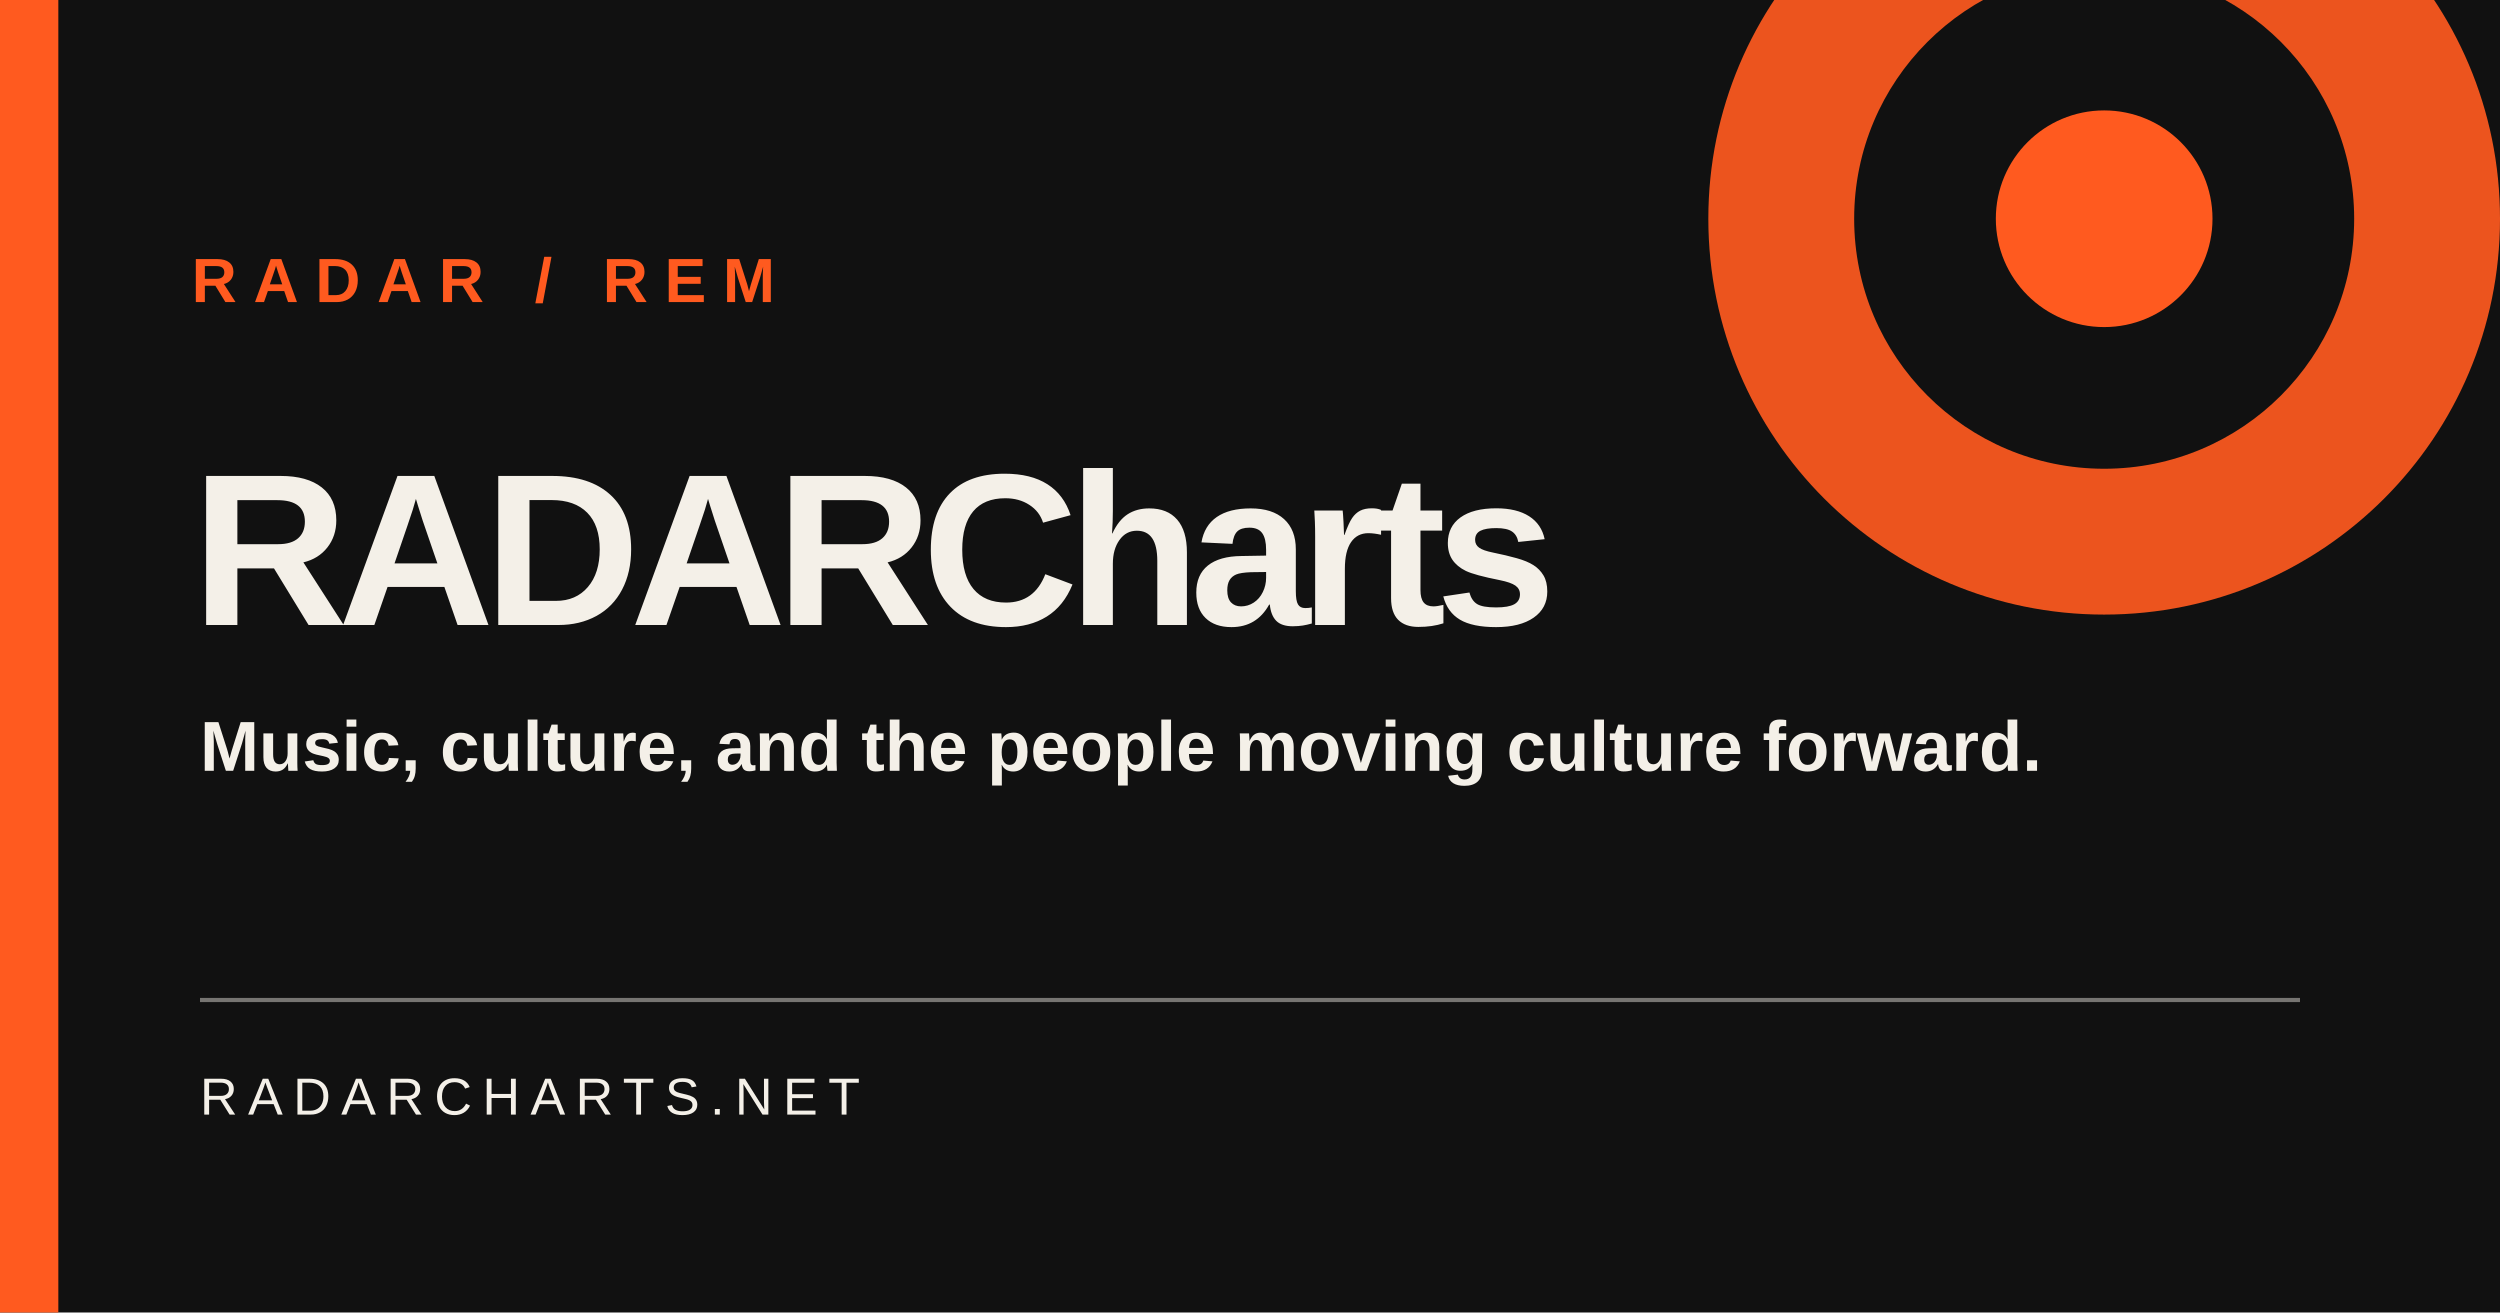
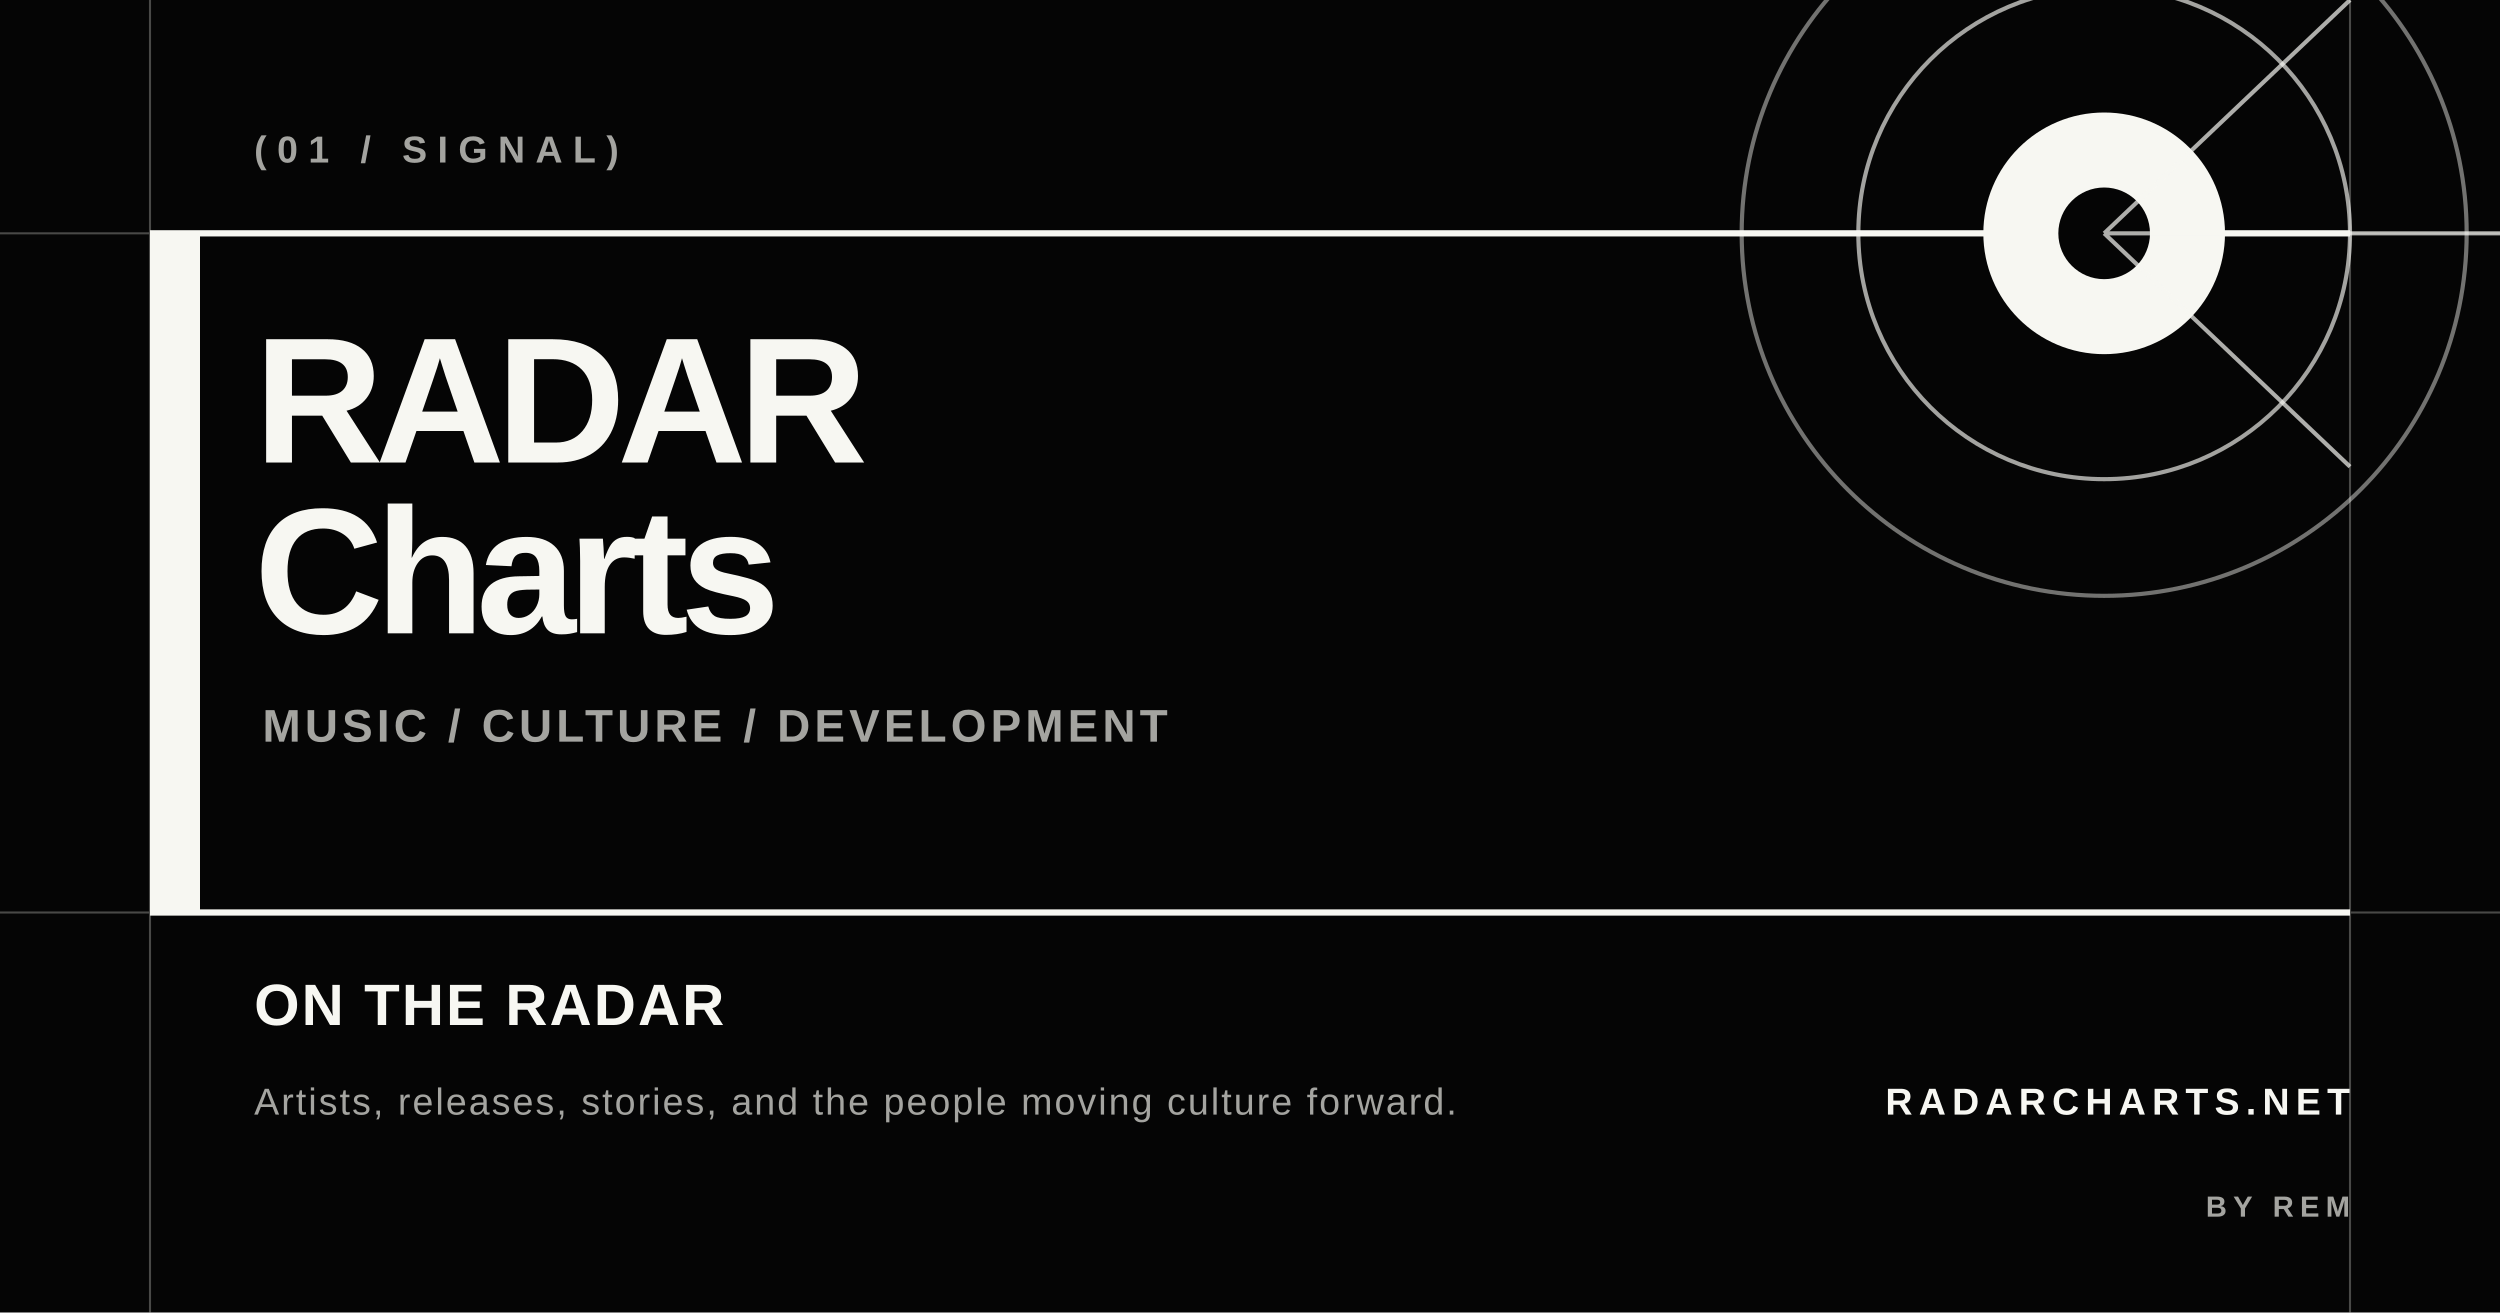
<svg xmlns="http://www.w3.org/2000/svg" width="1200" height="630" viewBox="0 0 1200 630" role="img" aria-labelledby="title desc">
-   <rect width="1200" height="630" fill="#111111" />
-   <rect x="0" y="0" width="28" height="630" fill="#ff5a1f" />
-   <circle cx="1010" cy="105" r="190" fill="#ff5a1f" opacity=".92" />
-   <circle cx="1010" cy="105" r="120" fill="#111111" />
-   <circle cx="1010" cy="105" r="52" fill="#ff5a1f" />
-   <text x="92" y="145" fill="#ff5a1f" font-family="Arial, Helvetica, sans-serif" font-size="30" font-weight="700" letter-spacing="8">RADAR / REM</text>
-   <text x="92" y="300" fill="#f4f0e8" font-family="Arial, Helvetica, sans-serif" font-size="104" font-weight="900" letter-spacing="-5">RADARCharts</text>
-   <text x="96" y="370" fill="#f4f0e8" font-family="Arial, Helvetica, sans-serif" font-size="34" font-weight="700">Music, culture, and the people moving culture forward.</text>
-   <line x1="96" y1="480" x2="1104" y2="480" stroke="#f4f0e8" stroke-width="2" opacity=".45" />
-   <text x="96" y="535" fill="#f4f0e8" font-family="Arial, Helvetica, sans-serif" font-size="25" letter-spacing="5">RADARCHARTS.NET</text>
+   <rect width="1200" height="630" fill="#050505" />
+   <path d="M0 112H1200M0 438H1200M72 0V630M1128 0V630" stroke="#f7f7f2" stroke-width="1" opacity=".28" />
+   <path d="M72 112H1128M72 438H1128" stroke="#f7f7f2" stroke-width="3" />
+   <rect x="72" y="112" width="24" height="326" fill="#f7f7f2" />
+   <circle cx="1010" cy="112" r="174" fill="none" stroke="#f7f7f2" stroke-width="2" opacity=".45" />
+   <circle cx="1010" cy="112" r="118" fill="none" stroke="#f7f7f2" stroke-width="2" opacity=".65" />
+   <circle cx="1010" cy="112" r="58" fill="#f7f7f2" />
+   <circle cx="1010" cy="112" r="22" fill="#050505" />
+   <path d="M1010 112L1128 0M1010 112L1200 112M1010 112L1128 224" stroke="#f7f7f2" stroke-width="2" opacity=".7" />
+   <text x="122" y="78" fill="#a4a4a0" font-family="Arial, Helvetica, sans-serif" font-size="18" font-weight="700" letter-spacing="5">(01 / SIGNAL)</text>
+   <text x="122" y="222" fill="#f7f7f2" font-family="Arial, Helvetica, sans-serif" font-size="86" font-weight="900" letter-spacing="-4">RADAR</text>
+   <text x="122" y="304" fill="#f7f7f2" font-family="Arial, Helvetica, sans-serif" font-size="86" font-weight="900" letter-spacing="-4">Charts</text>
+   <text x="126" y="356" fill="#a4a4a0" font-family="Arial, Helvetica, sans-serif" font-size="22" font-weight="700" letter-spacing="2">MUSIC / CULTURE / DEVELOPMENT</text>
+   <text x="122" y="492" fill="#f7f7f2" font-family="Arial, Helvetica, sans-serif" font-size="28" font-weight="700" letter-spacing="1">ON THE RADAR</text>
+   <text x="122" y="535" fill="#a4a4a0" font-family="Arial, Helvetica, sans-serif" font-size="18" font-weight="400" letter-spacing="1">Artists, releases, stories, and the people moving culture forward.</text>
+   <text x="1128" y="535" text-anchor="end" fill="#f7f7f2" font-family="Arial, Helvetica, sans-serif" font-size="18" font-weight="700" letter-spacing="3">RADARCHARTS.NET</text>
+   <text x="1128" y="584" text-anchor="end" fill="#a4a4a0" font-family="Arial, Helvetica, sans-serif" font-size="14" font-weight="700" letter-spacing="3">BY REM</text>
</svg>
